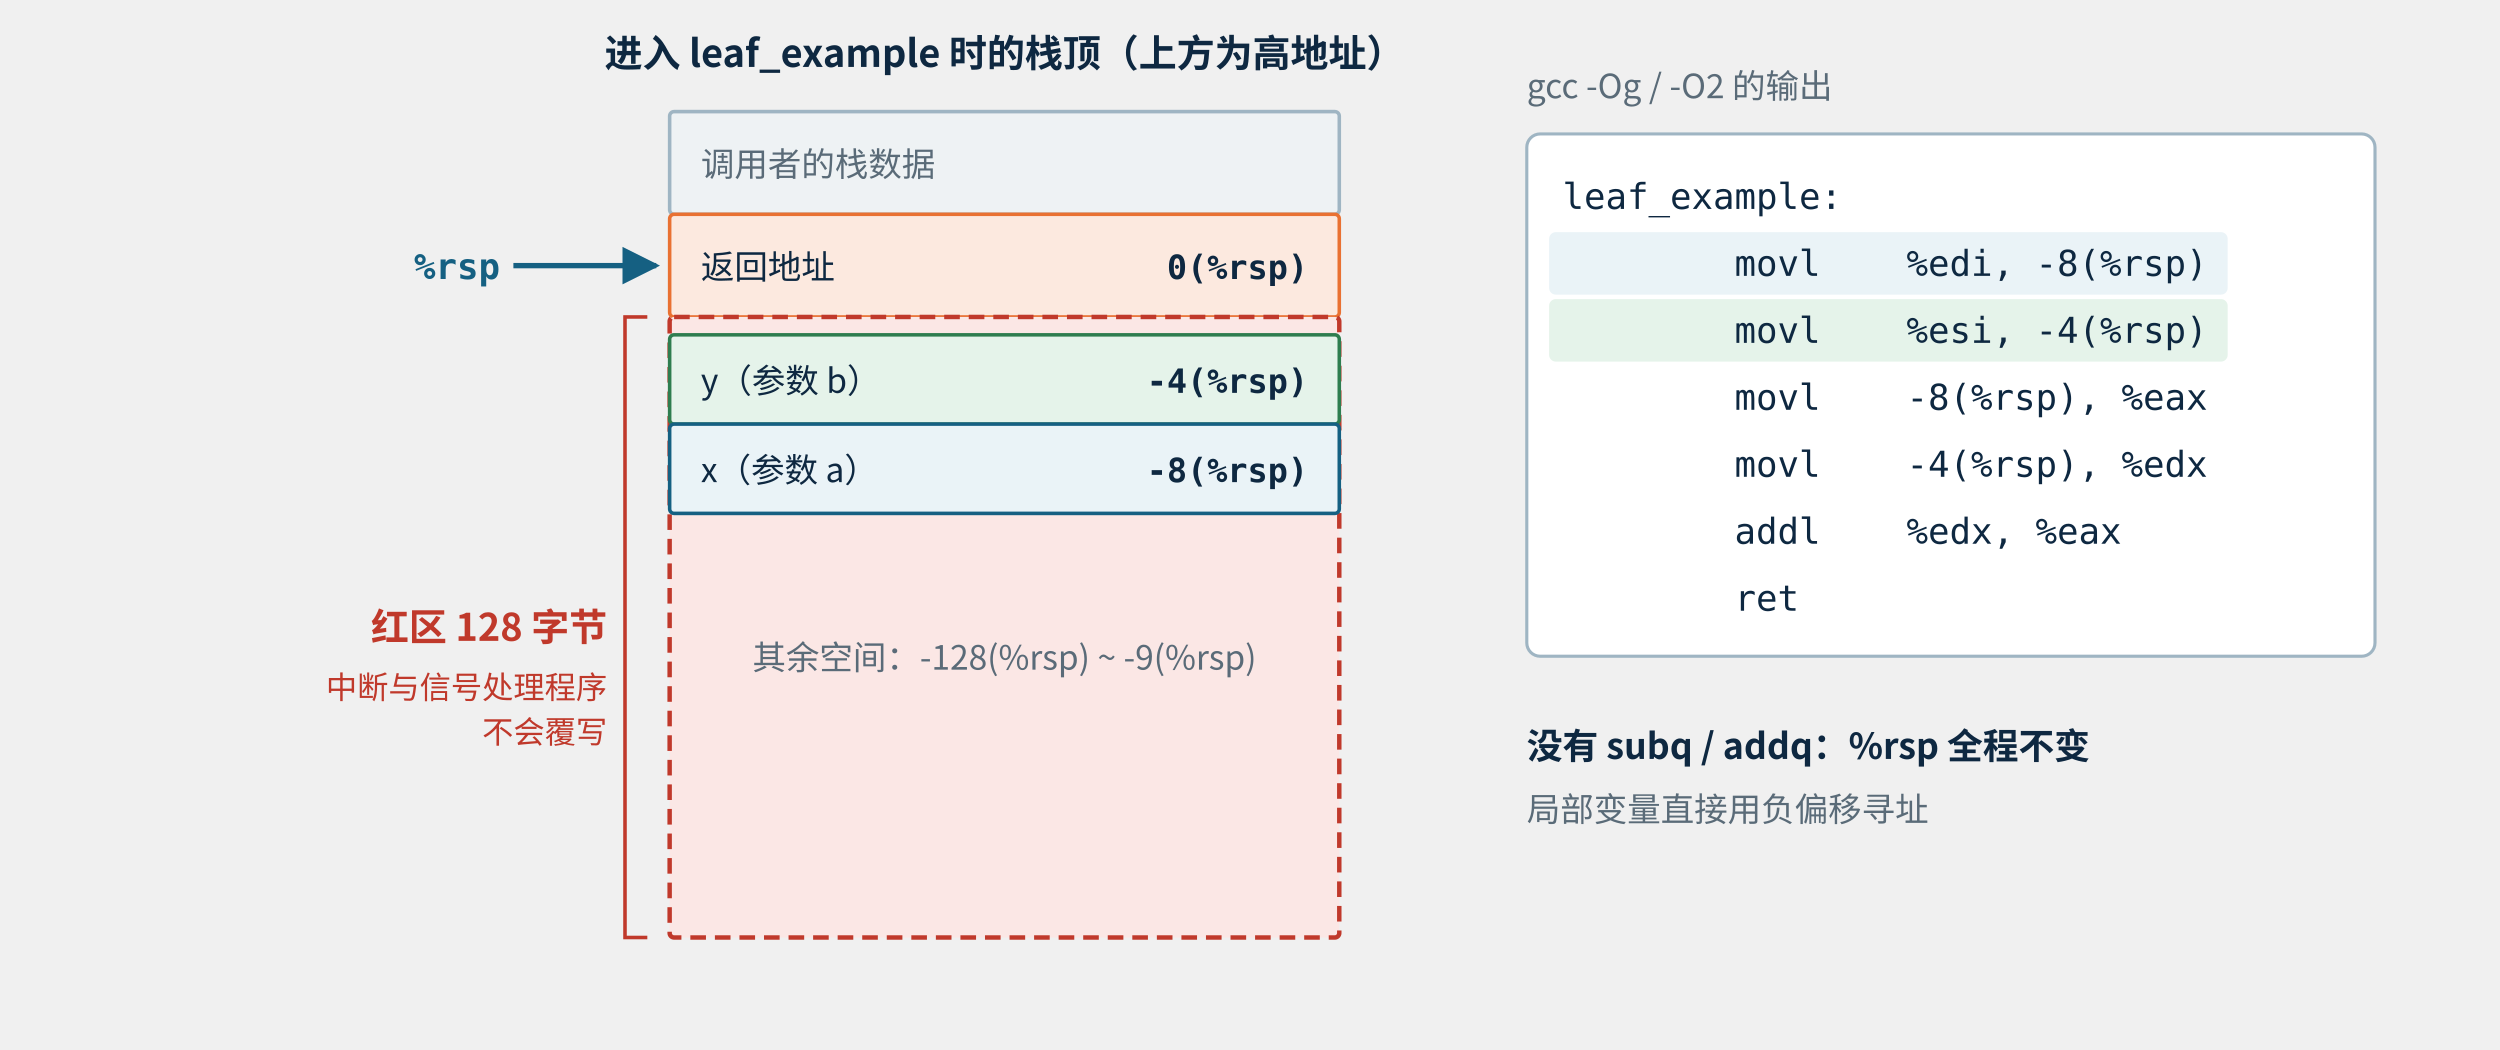
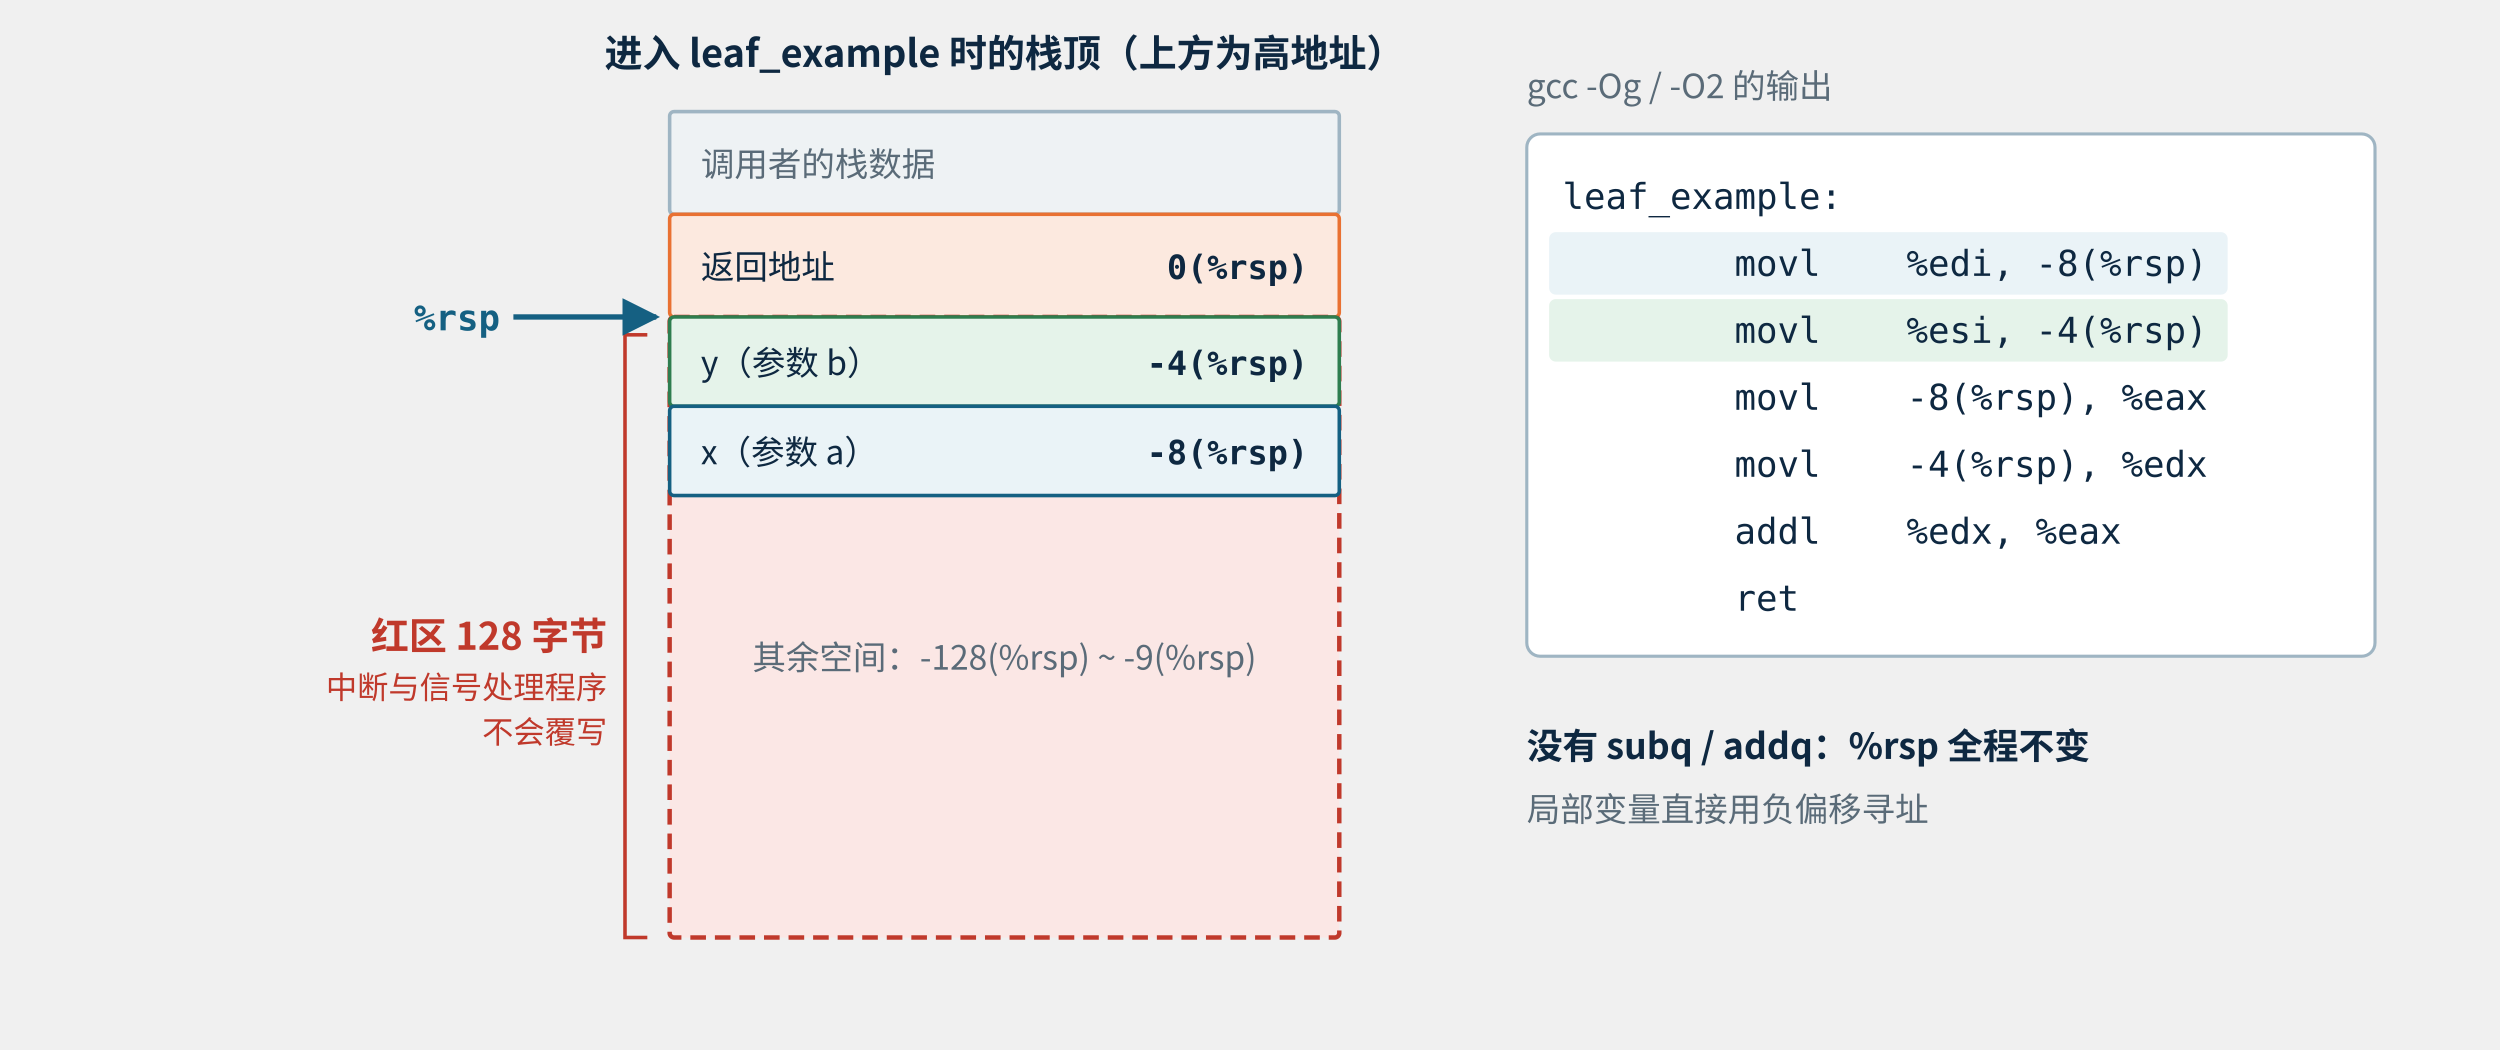
<svg xmlns="http://www.w3.org/2000/svg" viewBox="0 0 1120 470" width="1120" height="470">
  <defs>
    <marker id="ah-156082" viewBox="0 0 10 10" refX="9" refY="5" markerWidth="7" markerHeight="7" orient="auto-start-reverse">
      <path d="M0,0 L10,5 L0,10 z" fill="#156082" />
    </marker>
    <marker id="ah-e97132" viewBox="0 0 10 10" refX="9" refY="5" markerWidth="7" markerHeight="7" orient="auto-start-reverse">
      <path d="M0,0 L10,5 L0,10 z" fill="#e97132" />
    </marker>
    <marker id="ah-0e2841" viewBox="0 0 10 10" refX="9" refY="5" markerWidth="7" markerHeight="7" orient="auto-start-reverse">
      <path d="M0,0 L10,5 L0,10 z" fill="#0e2841" />
    </marker>
    <marker id="ah-2e7d4f" viewBox="0 0 10 10" refX="9" refY="5" markerWidth="7" markerHeight="7" orient="auto-start-reverse">
      <path d="M0,0 L10,5 L0,10 z" fill="#2e7d4f" />
    </marker>
    <marker id="ah-c0392b" viewBox="0 0 10 10" refX="9" refY="5" markerWidth="7" markerHeight="7" orient="auto-start-reverse">
      <path d="M0,0 L10,5 L0,10 z" fill="#c0392b" />
    </marker>
    <marker id="ah-5a6b78" viewBox="0 0 10 10" refX="9" refY="5" markerWidth="7" markerHeight="7" orient="auto-start-reverse">
      <path d="M0,0 L10,5 L0,10 z" fill="#5a6b78" />
    </marker>
    <marker id="ah-9fb5c3" viewBox="0 0 10 10" refX="9" refY="5" markerWidth="7" markerHeight="7" orient="auto-start-reverse">
      <path d="M0,0 L10,5 L0,10 z" fill="#9fb5c3" />
    </marker>
  </defs>
  <text x="450.0" y="30.0" font-family="PingFang SC, Noto Sans CJK SC, Source Han Sans SC, sans-serif" font-size="17" font-weight="bold" fill="#0e2841" text-anchor="middle">进入 leaf_example 时的栈顶（上方为高地址）</text>
  <rect x="300.0" y="50.0" width="300.0" height="46.0" rx="2" fill="#eef2f4" stroke="#9fb5c3" stroke-width="1.6" />
  <text x="314.0" y="79.0" font-family="PingFang SC, Noto Sans CJK SC, Source Han Sans SC, sans-serif" font-size="15" font-weight="normal" fill="#5a6b78" text-anchor="start">调用者的栈数据</text>
  <rect x="300.0" y="96.0" width="300.0" height="46.0" rx="2" fill="#fce9df" stroke="#e97132" stroke-width="1.6" />
  <text x="314.0" y="125.0" font-family="PingFang SC, Noto Sans CJK SC, Source Han Sans SC, sans-serif" font-size="15" font-weight="normal" fill="#0e2841" text-anchor="start">返回地址</text>
  <text x="586.0" y="125.0" font-family="SFMono-Regular, Menlo, DejaVu Sans Mono, Consolas, monospace" font-size="15" font-weight="bold" fill="#0e2841" text-anchor="end">0(%rsp)</text>
  <rect x="300.0" y="142.0" width="300.0" height="278.0" rx="2" fill="#fbe7e5" stroke="#c0392b" stroke-width="2" stroke-dasharray="7 4" />
-   <rect x="300.0" y="150.0" width="300.0" height="40.0" rx="2" fill="#e5f3ea" stroke="#2e7d4f" stroke-width="1.6" />
-   <text x="314.0" y="176.0" font-family="PingFang SC, Noto Sans CJK SC, Source Han Sans SC, sans-serif" font-size="15" font-weight="normal" fill="#0e2841" text-anchor="start">y（参数 b）</text>
-   <text x="586.0" y="176.0" font-family="SFMono-Regular, Menlo, DejaVu Sans Mono, Consolas, monospace" font-size="15" font-weight="bold" fill="#0e2841" text-anchor="end">-4(%rsp)</text>
-   <rect x="300.0" y="190.0" width="300.0" height="40.0" rx="2" fill="#eaf3f7" stroke="#156082" stroke-width="1.6" />
-   <text x="314.0" y="216.0" font-family="PingFang SC, Noto Sans CJK SC, Source Han Sans SC, sans-serif" font-size="15" font-weight="normal" fill="#0e2841" text-anchor="start">x（参数 a）</text>
-   <text x="586.0" y="216.0" font-family="SFMono-Regular, Menlo, DejaVu Sans Mono, Consolas, monospace" font-size="15" font-weight="bold" fill="#0e2841" text-anchor="end">-8(%rsp)</text>
+   <rect x="300.0" y="142.0" width="300.0" height="40.0" rx="2" fill="#e5f3ea" stroke="#2e7d4f" stroke-width="1.6" />
+   <text x="314.0" y="168.0" font-family="PingFang SC, Noto Sans CJK SC, Source Han Sans SC, sans-serif" font-size="15" font-weight="normal" fill="#0e2841" text-anchor="start">y（参数 b）</text>
+   <text x="586.0" y="168.0" font-family="SFMono-Regular, Menlo, DejaVu Sans Mono, Consolas, monospace" font-size="15" font-weight="bold" fill="#0e2841" text-anchor="end">-4(%rsp)</text>
+   <rect x="300.0" y="182.0" width="300.0" height="40.0" rx="2" fill="#eaf3f7" stroke="#156082" stroke-width="1.6" />
+   <text x="314.0" y="208.0" font-family="PingFang SC, Noto Sans CJK SC, Source Han Sans SC, sans-serif" font-size="15" font-weight="normal" fill="#0e2841" text-anchor="start">x（参数 a）</text>
+   <text x="586.0" y="208.0" font-family="SFMono-Regular, Menlo, DejaVu Sans Mono, Consolas, monospace" font-size="15" font-weight="bold" fill="#0e2841" text-anchor="end">-8(%rsp)</text>
  <text x="450.0" y="300.0" font-family="PingFang SC, Noto Sans CJK SC, Source Han Sans SC, sans-serif" font-size="15" font-weight="normal" fill="#5a6b78" text-anchor="middle">其余空间：-128(%rsp) ~ -9(%rsp)</text>
-   <path d="M 290.0 142.0 L 280.0 142.0 L 280.0 420.0 L 290.0 420.0" fill="none" stroke="#c0392b" stroke-width="1.6" />
-   <text x="272.0" y="287.1" font-family="PingFang SC, Noto Sans CJK SC, Source Han Sans SC, sans-serif" font-size="17" font-weight="bold" fill="#c0392b" text-anchor="end">红区 128 字节</text>
+   <path d="M 290.0 150.0 L 280.0 150.0 L 280.0 420.0 L 290.0 420.0" fill="none" stroke="#c0392b" stroke-width="1.6" />
+   <text x="272.0" y="291.1" font-family="PingFang SC, Noto Sans CJK SC, Source Han Sans SC, sans-serif" font-size="17" font-weight="bold" fill="#c0392b" text-anchor="end">红区 128 字节</text>
  <text x="272.0" y="313.0" font-family="PingFang SC, Noto Sans CJK SC, Source Han Sans SC, sans-serif" font-size="14" font-weight="normal" fill="#c0392b" text-anchor="end">中断与信号处理程序</text>
  <text x="272.0" y="333.0" font-family="PingFang SC, Noto Sans CJK SC, Source Han Sans SC, sans-serif" font-size="14" font-weight="normal" fill="#c0392b" text-anchor="end">不会覆写</text>
-   <line x1="230.0" y1="119.0" x2="294.0" y2="119.0" stroke="#156082" stroke-width="2.4" marker-end="url(#ah-156082)" />
-   <text x="224.0" y="125.0" font-family="SFMono-Regular, Menlo, DejaVu Sans Mono, Consolas, monospace" font-size="16" font-weight="bold" fill="#156082" text-anchor="end">%rsp</text>
+   <line x1="230.0" y1="142.0" x2="294.0" y2="142.0" stroke="#156082" stroke-width="2.4" marker-end="url(#ah-156082)" />
+   <text x="224.0" y="148.0" font-family="SFMono-Regular, Menlo, DejaVu Sans Mono, Consolas, monospace" font-size="16" font-weight="bold" fill="#156082" text-anchor="end">%rsp</text>
  <text x="684.0" y="44.0" font-family="PingFang SC, Noto Sans CJK SC, Source Han Sans SC, sans-serif" font-size="15" font-weight="normal" fill="#5a6b78" text-anchor="start">gcc -Og / -O2 的输出</text>
  <rect x="684.0" y="60.0" width="380.0" height="234.0" rx="6" fill="#ffffff" stroke="#9fb5c3" stroke-width="1.4" />
  <text x="700.0" y="93.6" font-family="SFMono-Regular, Menlo, DejaVu Sans Mono, Consolas, monospace" font-size="16" font-weight="normal" fill="#0e2841" text-anchor="start">leaf_example:</text>
  <rect x="694.0" y="104.0" width="304.0" height="28.0" rx="3" fill="#eaf3f7" stroke="none" stroke-width="0" />
  <text x="700.0" y="123.6" font-family="SFMono-Regular, Menlo, DejaVu Sans Mono, Consolas, monospace" font-size="16" font-weight="normal" fill="#0e2841" text-anchor="start" xml:space="preserve">        movl    %edi, -8(%rsp)</text>
  <rect x="694.0" y="134.0" width="304.0" height="28.0" rx="3" fill="#e5f3ea" stroke="none" stroke-width="0" />
  <text x="700.0" y="153.6" font-family="SFMono-Regular, Menlo, DejaVu Sans Mono, Consolas, monospace" font-size="16" font-weight="normal" fill="#0e2841" text-anchor="start" xml:space="preserve">        movl    %esi, -4(%rsp)</text>
  <text x="700.0" y="183.6" font-family="SFMono-Regular, Menlo, DejaVu Sans Mono, Consolas, monospace" font-size="16" font-weight="normal" fill="#0e2841" text-anchor="start" xml:space="preserve">        movl    -8(%rsp), %eax</text>
  <text x="700.0" y="213.6" font-family="SFMono-Regular, Menlo, DejaVu Sans Mono, Consolas, monospace" font-size="16" font-weight="normal" fill="#0e2841" text-anchor="start" xml:space="preserve">        movl    -4(%rsp), %edx</text>
  <text x="700.0" y="243.6" font-family="SFMono-Regular, Menlo, DejaVu Sans Mono, Consolas, monospace" font-size="16" font-weight="normal" fill="#0e2841" text-anchor="start" xml:space="preserve">        addl    %edx, %eax</text>
  <text x="700.0" y="273.6" font-family="SFMono-Regular, Menlo, DejaVu Sans Mono, Consolas, monospace" font-size="16" font-weight="normal" fill="#0e2841" text-anchor="start" xml:space="preserve">        ret</text>
  <text x="684.0" y="340.0" font-family="PingFang SC, Noto Sans CJK SC, Source Han Sans SC, sans-serif" font-size="16" font-weight="bold" fill="#0e2841" text-anchor="start">没有 subq / addq：%rsp 全程不变</text>
  <text x="684.0" y="368.0" font-family="PingFang SC, Noto Sans CJK SC, Source Han Sans SC, sans-serif" font-size="15" font-weight="normal" fill="#5a6b78" text-anchor="start">局部变量直接用负偏移寻址</text>
</svg>
